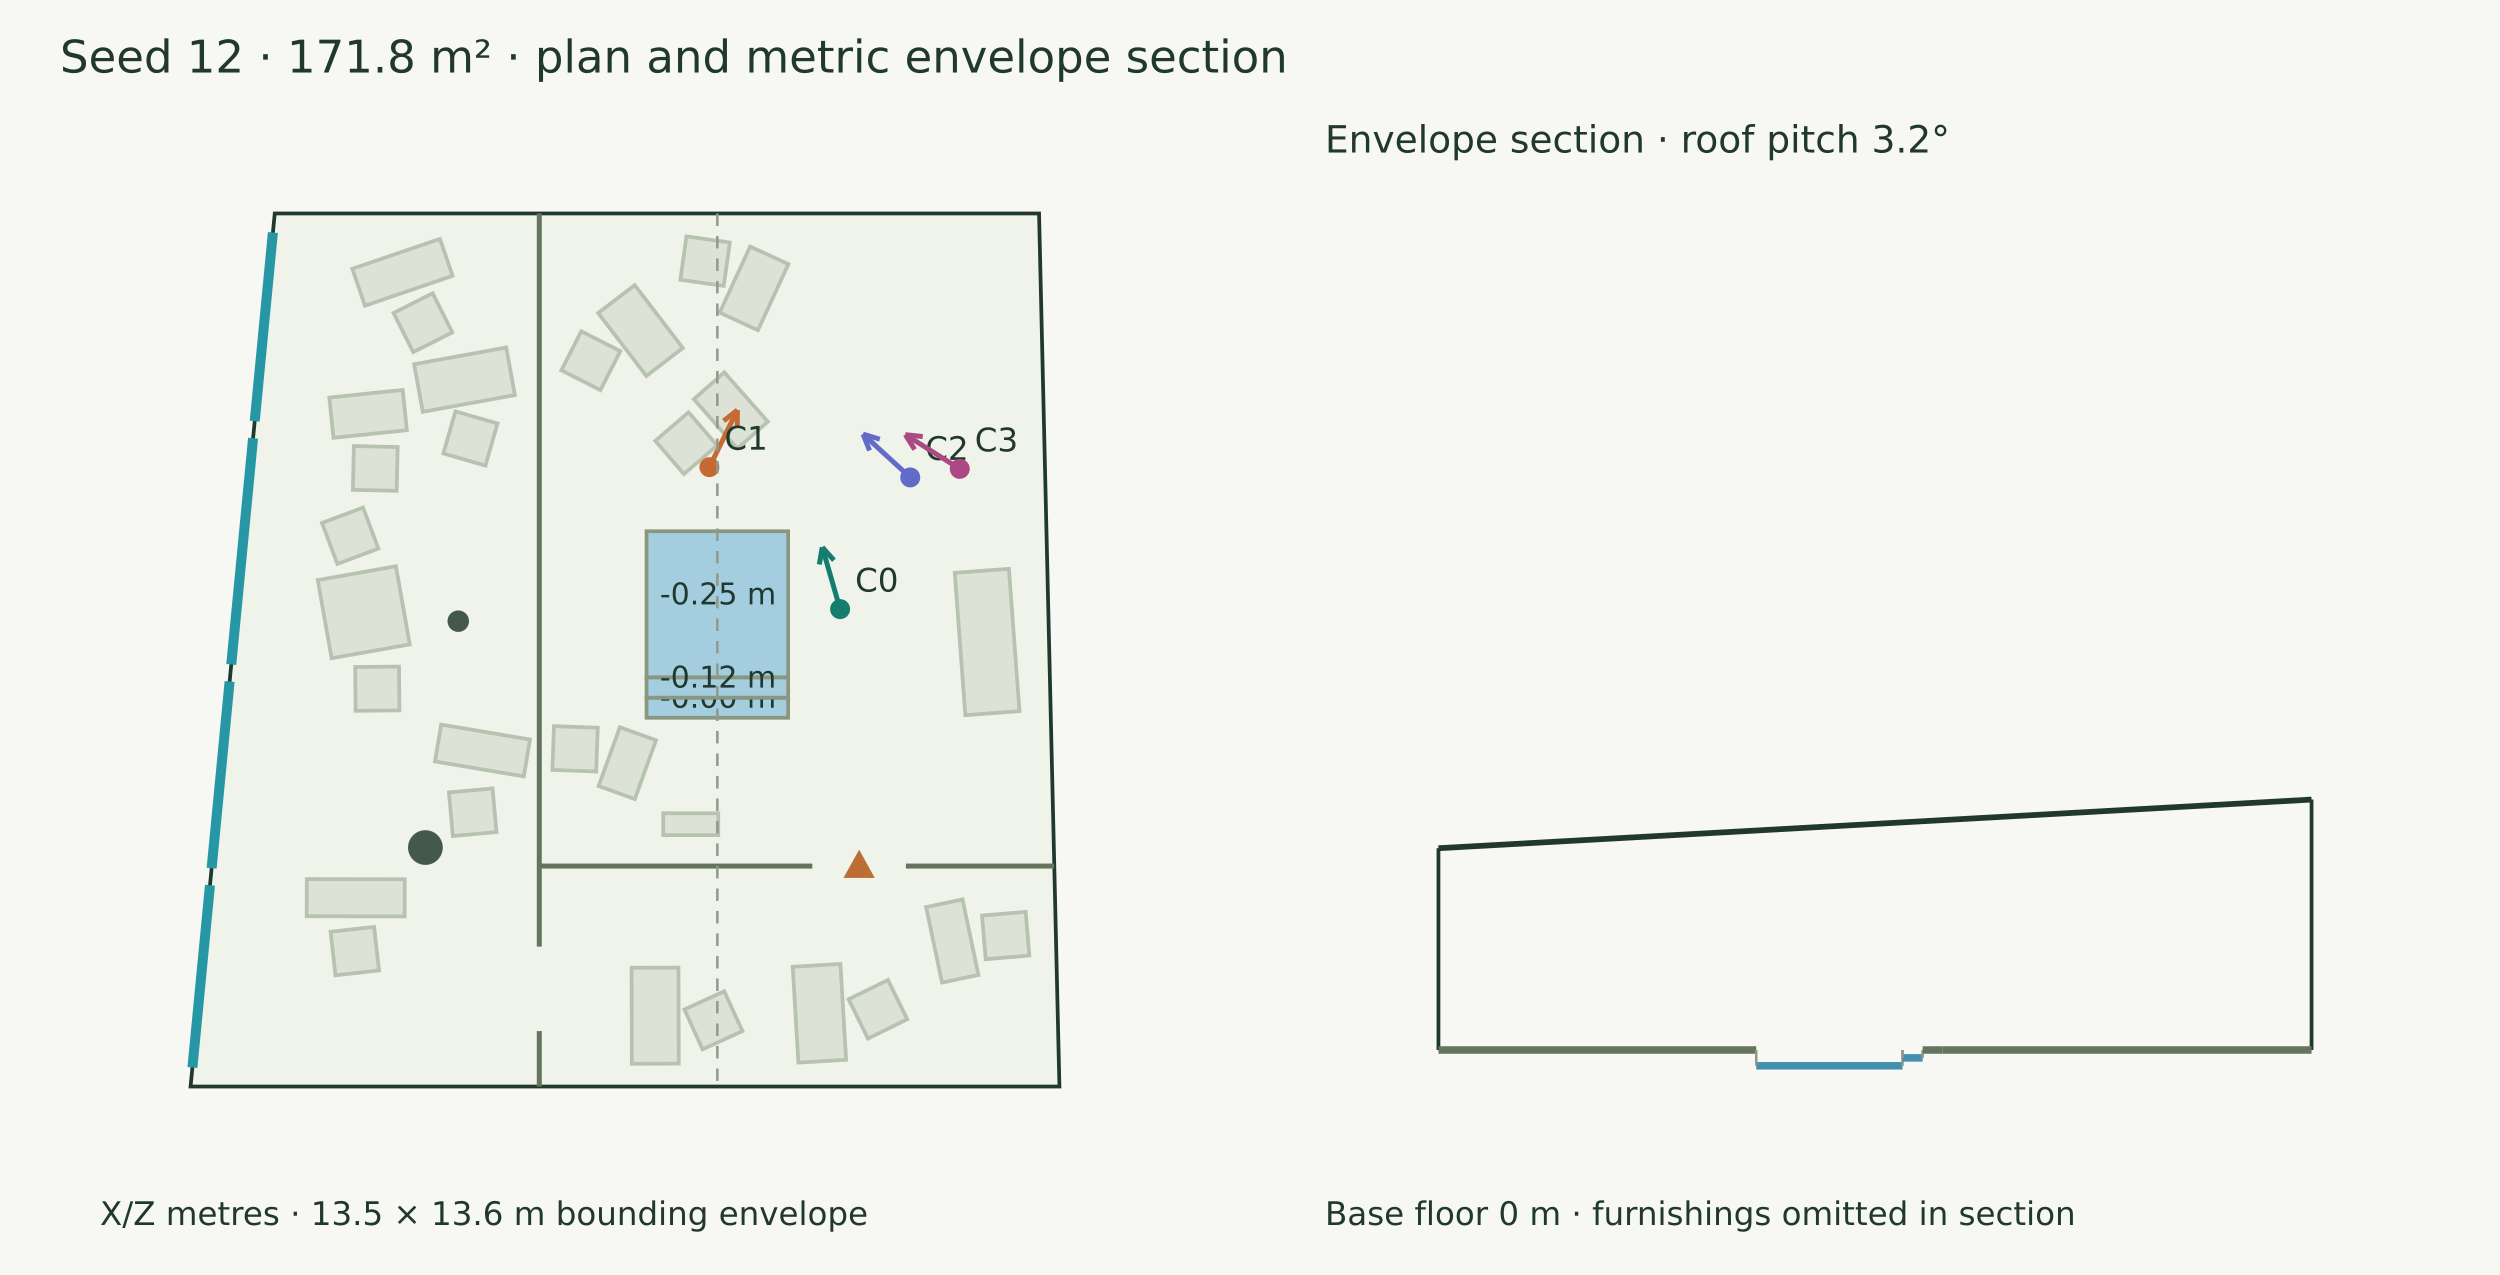
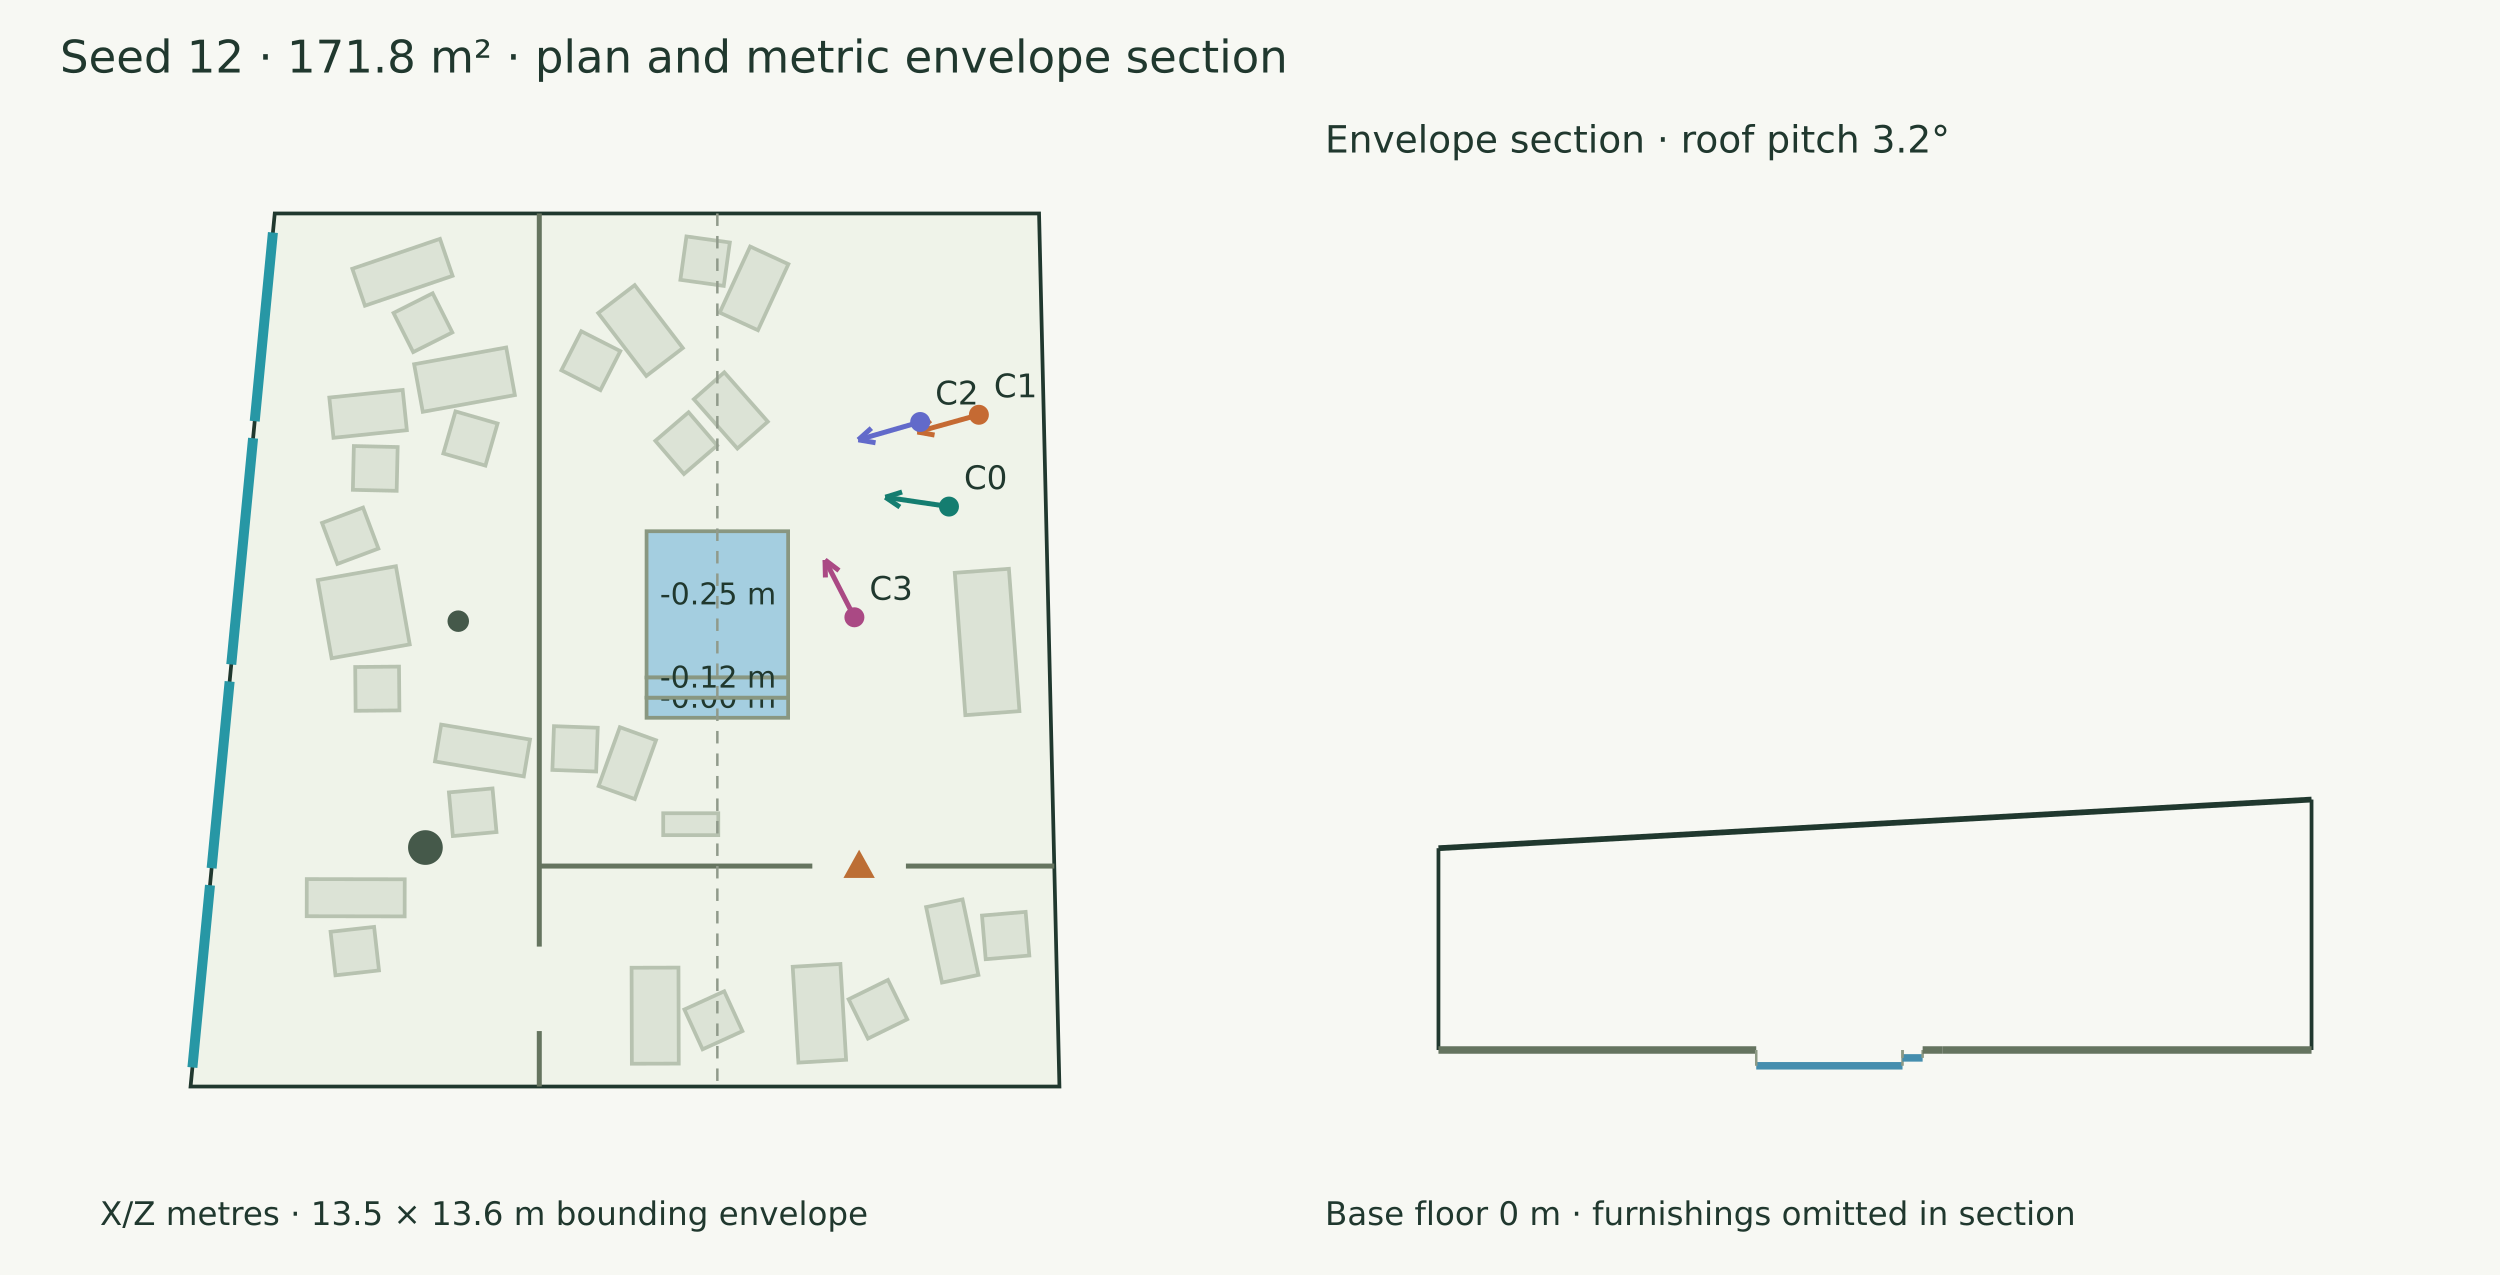
<svg xmlns="http://www.w3.org/2000/svg" width="1000" height="510" viewBox="0 0 1000 510">
  <rect width="100%" height="100%" fill="#f7f8f3" />
  <g font-family="DejaVu Sans" fill="#20382e">
    <text x="24.000" y="29.000" font-size="18">Seed 12 · 171.8 m² · plan and metric envelope section</text>
    <polygon points="109.901,85.383 415.619,85.383 423.771,434.617 76.229,434.617" fill="#eff3e9" stroke="#20382e" stroke-width="1.5" />
    <polygon points="127.108,232.032 158.360,226.496 163.896,257.748 132.644,263.284" fill="#dce3d6" stroke="#b7c2b0" stroke-width="1.5" />
    <polygon points="151.360,219.426 134.953,225.573 128.806,209.166 145.212,203.019" fill="#dce3d6" stroke="#b7c2b0" stroke-width="1.5" />
    <polygon points="142.081,266.805 159.601,266.644 159.762,284.163 142.243,284.325" fill="#dce3d6" stroke="#b7c2b0" stroke-width="1.5" />
    <polygon points="176.475,289.839 212.002,295.820 209.520,310.565 173.993,304.584" fill="#dce3d6" stroke="#b7c2b0" stroke-width="1.5" />
    <polygon points="179.562,316.957 197.011,315.375 198.594,332.824 181.145,334.406" fill="#dce3d6" stroke="#b7c2b0" stroke-width="1.5" />
    <polygon points="131.725,159.024 161.070,155.975 162.742,172.071 133.397,175.120" fill="#dce3d6" stroke="#b7c2b0" stroke-width="1.5" />
    <polygon points="141.545,178.415 159.061,178.814 158.661,196.330 141.145,195.930" fill="#dce3d6" stroke="#b7c2b0" stroke-width="1.5" />
    <polygon points="140.931,107.498 175.988,95.545 181.029,110.328 145.972,122.282" fill="#dce3d6" stroke="#b7c2b0" stroke-width="1.5" />
    <polygon points="157.406,125.180 173.060,117.311 180.929,132.965 165.275,140.834" fill="#dce3d6" stroke="#b7c2b0" stroke-width="1.5" />
    <polygon points="122.712,351.634 161.888,351.709 161.860,366.561 122.684,366.487" fill="#dce3d6" stroke="#b7c2b0" stroke-width="1.5" />
    <polygon points="132.228,372.711 149.639,370.751 151.598,388.162 134.188,390.121" fill="#dce3d6" stroke="#b7c2b0" stroke-width="1.5" />
    <polygon points="165.651,145.692 202.484,138.994 205.946,158.029 169.113,164.727" fill="#dce3d6" stroke="#b7c2b0" stroke-width="1.5" />
    <polygon points="182.196,164.554 199.027,169.417 194.164,186.249 177.332,181.386" fill="#dce3d6" stroke="#b7c2b0" stroke-width="1.5" />
    <polygon points="403.559,227.521 407.782,284.461 386.133,286.066 381.910,229.127" fill="#dce3d6" stroke="#b7c2b0" stroke-width="1.5" />
    <polygon points="289.711,148.930 307.130,168.660 294.951,179.412 277.532,159.682" fill="#dce3d6" stroke="#b7c2b0" stroke-width="1.5" />
    <polygon points="275.427,164.910 286.848,178.197 273.562,189.617 262.141,176.331" fill="#dce3d6" stroke="#b7c2b0" stroke-width="1.5" />
    <polygon points="315.354,105.664 303.179,132.092 287.880,125.044 300.055,98.616" fill="#dce3d6" stroke="#b7c2b0" stroke-width="1.5" />
    <polygon points="291.931,97.000 289.505,114.352 272.154,111.926 274.580,94.575" fill="#dce3d6" stroke="#b7c2b0" stroke-width="1.5" />
    <polygon points="253.885,114.045 273.132,139.212 258.520,150.386 239.273,125.220" fill="#dce3d6" stroke="#b7c2b0" stroke-width="1.5" />
    <polygon points="232.506,132.501 248.118,140.452 240.167,156.065 224.555,148.114" fill="#dce3d6" stroke="#b7c2b0" stroke-width="1.5" />
    <polygon points="262.404,296.109 253.917,319.628 239.450,314.407 247.937,290.889" fill="#dce3d6" stroke="#b7c2b0" stroke-width="1.5" />
    <polygon points="239.096,291.099 238.462,308.608 220.953,307.975 221.587,290.466" fill="#dce3d6" stroke="#b7c2b0" stroke-width="1.5" />
    <polygon points="287.311,334.057 265.283,334.057 265.283,325.297 287.311,325.297" fill="#dce3d6" stroke="#b7c2b0" stroke-width="1.5" />
    <polygon points="252.744,425.494 252.633,387.097 271.389,387.042 271.501,425.439" fill="#dce3d6" stroke="#b7c2b0" stroke-width="1.5" />
    <polygon points="281.033,419.724 273.757,403.786 289.694,396.510 296.971,412.447" fill="#dce3d6" stroke="#b7c2b0" stroke-width="1.5" />
    <polygon points="319.360,425.046 317.083,386.710 336.161,385.577 338.439,423.913" fill="#dce3d6" stroke="#b7c2b0" stroke-width="1.5" />
    <polygon points="347.173,415.429 339.452,399.702 355.179,391.980 362.901,407.707" fill="#dce3d6" stroke="#b7c2b0" stroke-width="1.5" />
    <polygon points="376.808,393.028 370.447,362.830 385.004,359.764 391.365,389.962" fill="#dce3d6" stroke="#b7c2b0" stroke-width="1.5" />
    <polygon points="394.276,383.681 392.797,366.223 410.255,364.744 411.734,382.202" fill="#dce3d6" stroke="#b7c2b0" stroke-width="1.5" />
    <polygon points="258.624,212.495 315.248,212.495 315.248,271.008 258.624,271.008" fill="#a4cee0" stroke="#899781" stroke-width="1.5" />
    <text x="263.936" y="241.751" font-size="12">-0.25 m</text>
    <polygon points="258.624,279.058 315.248,279.058 315.248,287.109 258.624,287.109" fill="#a4cee0" stroke="#899781" stroke-width="1.5" />
    <text x="263.936" y="283.084" font-size="12">-0.00 m</text>
    <polygon points="258.624,271.008 315.248,271.008 315.248,279.058 258.624,279.058" fill="#a4cee0" stroke="#899781" stroke-width="1.5" />
    <text x="263.936" y="275.033" font-size="12">-0.12 m</text>
    <circle cx="170.166" cy="339.018" r="6.943" fill="#45594a" />
    <circle cx="183.304" cy="248.47" r="4.303" fill="#45594a" />
    <path d="M215.717,85.383 L215.717,378.638" stroke="#65745f" stroke-width="2" fill="none" />
    <path d="M215.717,412.425 L215.717,434.617" stroke="#65745f" stroke-width="2" fill="none" />
    <path d="M215.717,346.425 L324.930,346.425" stroke="#65745f" stroke-width="2" fill="none" />
    <path d="M362.371,346.425 L421.712,346.425" stroke="#65745f" stroke-width="2" fill="none" />
    <polygon points="343.651,341.425 338.651,350.425 348.651,350.425" fill="#bc6e35" stroke="#bc6e35" stroke-width="1.5" />
    <path d="M76.964,426.992 L83.994,354.080" stroke="#2797a5" stroke-width="4" fill="none" />
    <path d="M84.650,347.279 L91.851,272.591" stroke="#2797a5" stroke-width="4" fill="none" />
    <path d="M92.506,265.790 L101.233,175.276" stroke="#2797a5" stroke-width="4" fill="none" />
    <path d="M101.889,168.475 L109.165,93.008" stroke="#2797a5" stroke-width="4" fill="none" />
-     <path d="M336.042,243.647 L328.907,218.891" stroke="#147d70" stroke-width="2" fill="none" />
-     <path d="M328.907,218.891 L333.578,224.104" stroke="#147d70" stroke-width="2" fill="none" />
-     <path d="M328.907,218.891 L327.727,225.791" stroke="#147d70" stroke-width="2" fill="none" />
-     <circle cx="336.042" cy="243.647" r="4" fill="#147d70" />
-     <text x="342.042" y="236.647" font-size="13">C0</text>
-     <path d="M283.757,186.856 L294.961,164.031" stroke="#c56a33" stroke-width="2" fill="none" />
-     <path d="M294.961,164.031 L294.917,171.031" stroke="#c56a33" stroke-width="2" fill="none" />
-     <path d="M294.961,164.031 L289.450,168.348" stroke="#c56a33" stroke-width="2" fill="none" />
-     <circle cx="283.757" cy="186.856" r="4" fill="#c56a33" />
-     <text x="289.757" y="179.856" font-size="13">C1</text>
-     <path d="M364.098,190.976 L345.228,173.682" stroke="#626aca" stroke-width="2" fill="none" />
-     <path d="M345.228,173.682 L351.932,175.696" stroke="#626aca" stroke-width="2" fill="none" />
-     <path d="M345.228,173.682 L347.818,180.186" stroke="#626aca" stroke-width="2" fill="none" />
-     <circle cx="364.098" cy="190.976" r="4" fill="#626aca" />
-     <text x="370.098" y="183.976" font-size="13">C2</text>
-     <path d="M383.900,187.545 L362.140,173.870" stroke="#aa4984" stroke-width="2" fill="none" />
-     <path d="M362.140,173.870 L369.097,174.646" stroke="#aa4984" stroke-width="2" fill="none" />
-     <path d="M362.140,173.870 L365.857,179.802" stroke="#aa4984" stroke-width="2" fill="none" />
-     <circle cx="383.9" cy="187.545" r="4" fill="#aa4984" />
-     <text x="389.900" y="180.545" font-size="13">C3</text>
+     <path d="M379.587,202.631 L354.152,198.891" stroke="#147d70" stroke-width="2" fill="none" />
+     <path d="M354.152,198.891 L360.831,196.796" stroke="#147d70" stroke-width="2" fill="none" />
+     <path d="M354.152,198.891 L359.945,202.821" stroke="#147d70" stroke-width="2" fill="none" />
+     <circle cx="379.587" cy="202.631" r="4" fill="#147d70" />
+     <text x="385.587" y="195.631" font-size="13">C0</text>
+     <path d="M391.551,165.913 L366.926,172.786" stroke="#c56a33" stroke-width="2" fill="none" />
+     <path d="M366.926,172.786 L372.178,168.159" stroke="#c56a33" stroke-width="2" fill="none" />
+     <path d="M366.926,172.786 L373.815,174.024" stroke="#c56a33" stroke-width="2" fill="none" />
+     <circle cx="391.551" cy="165.913" r="4" fill="#c56a33" />
+     <text x="397.551" y="158.913" font-size="13">C1</text>
+     <path d="M368.079,168.795 L343.319,175.924" stroke="#626aca" stroke-width="2" fill="none" />
+     <path d="M343.319,175.924 L348.534,171.254" stroke="#626aca" stroke-width="2" fill="none" />
+     <path d="M343.319,175.924 L350.219,177.106" stroke="#626aca" stroke-width="2" fill="none" />
+     <circle cx="368.079" cy="168.795" r="4" fill="#626aca" />
+     <text x="374.079" y="161.795" font-size="13">C2</text>
+     <path d="M341.758,246.913 L330.005,223.989" stroke="#aa4984" stroke-width="2" fill="none" />
+     <path d="M330.005,223.989 L335.590,228.209" stroke="#aa4984" stroke-width="2" fill="none" />
+     <path d="M330.005,223.989 L330.171,230.987" stroke="#aa4984" stroke-width="2" fill="none" />
+     <circle cx="341.758" cy="246.913" r="4" fill="#aa4984" />
+     <text x="347.758" y="239.913" font-size="13">C3</text>
    <text x="40.000" y="490.000" font-size="13">X/Z metres · 13.5 × 13.6 m bounding envelope</text>
    <path d="M286.936,85.383 L286.936,434.617" stroke="#909a8b" stroke-width="1" stroke-dasharray="5 4" fill="none" />
    <path d="M575.383,339.276 L924.617,319.817" stroke="#20382e" stroke-width="2.3" fill="none" />
    <path d="M575.383,420.000 L575.383,339.276" stroke="#20382e" stroke-width="1.5" fill="none" />
    <path d="M924.617,420.000 L924.617,319.817" stroke="#20382e" stroke-width="1.5" fill="none" />
    <path d="M575.383,420.000 L702.495,420.000" stroke="#65745f" stroke-width="3" fill="none" />
    <path d="M575.383,420.000 L575.383,420.000" stroke="#8d9a85" stroke-width="1" fill="none" />
    <path d="M702.495,420.000 L702.495,420.000" stroke="#8d9a85" stroke-width="1" fill="none" />
    <path d="M702.495,426.316 L761.008,426.316" stroke="#458eae" stroke-width="3" fill="none" />
    <path d="M702.495,420.000 L702.495,426.316" stroke="#8d9a85" stroke-width="1" fill="none" />
    <path d="M761.008,420.000 L761.008,426.316" stroke="#8d9a85" stroke-width="1" fill="none" />
    <path d="M761.008,423.158 L769.058,423.158" stroke="#458eae" stroke-width="3" fill="none" />
    <path d="M761.008,420.000 L761.008,423.158" stroke="#8d9a85" stroke-width="1" fill="none" />
    <path d="M769.058,420.000 L769.058,423.158" stroke="#8d9a85" stroke-width="1" fill="none" />
    <path d="M769.058,420.000 L777.109,420.000" stroke="#65745f" stroke-width="3" fill="none" />
    <path d="M769.058,420.000 L769.058,420.000" stroke="#8d9a85" stroke-width="1" fill="none" />
    <path d="M777.109,420.000 L777.109,420.000" stroke="#8d9a85" stroke-width="1" fill="none" />
    <path d="M777.109,420.000 L924.617,420.000" stroke="#65745f" stroke-width="3" fill="none" />
    <path d="M777.109,420.000 L777.109,420.000" stroke="#8d9a85" stroke-width="1" fill="none" />
    <path d="M924.617,420.000 L924.617,420.000" stroke="#8d9a85" stroke-width="1" fill="none" />
    <text x="530.000" y="61.000" font-size="15">Envelope section · roof pitch 3.2°</text>
    <text x="530.000" y="490.000" font-size="13">Base floor 0 m · furnishings omitted in section</text>
  </g>
</svg>
